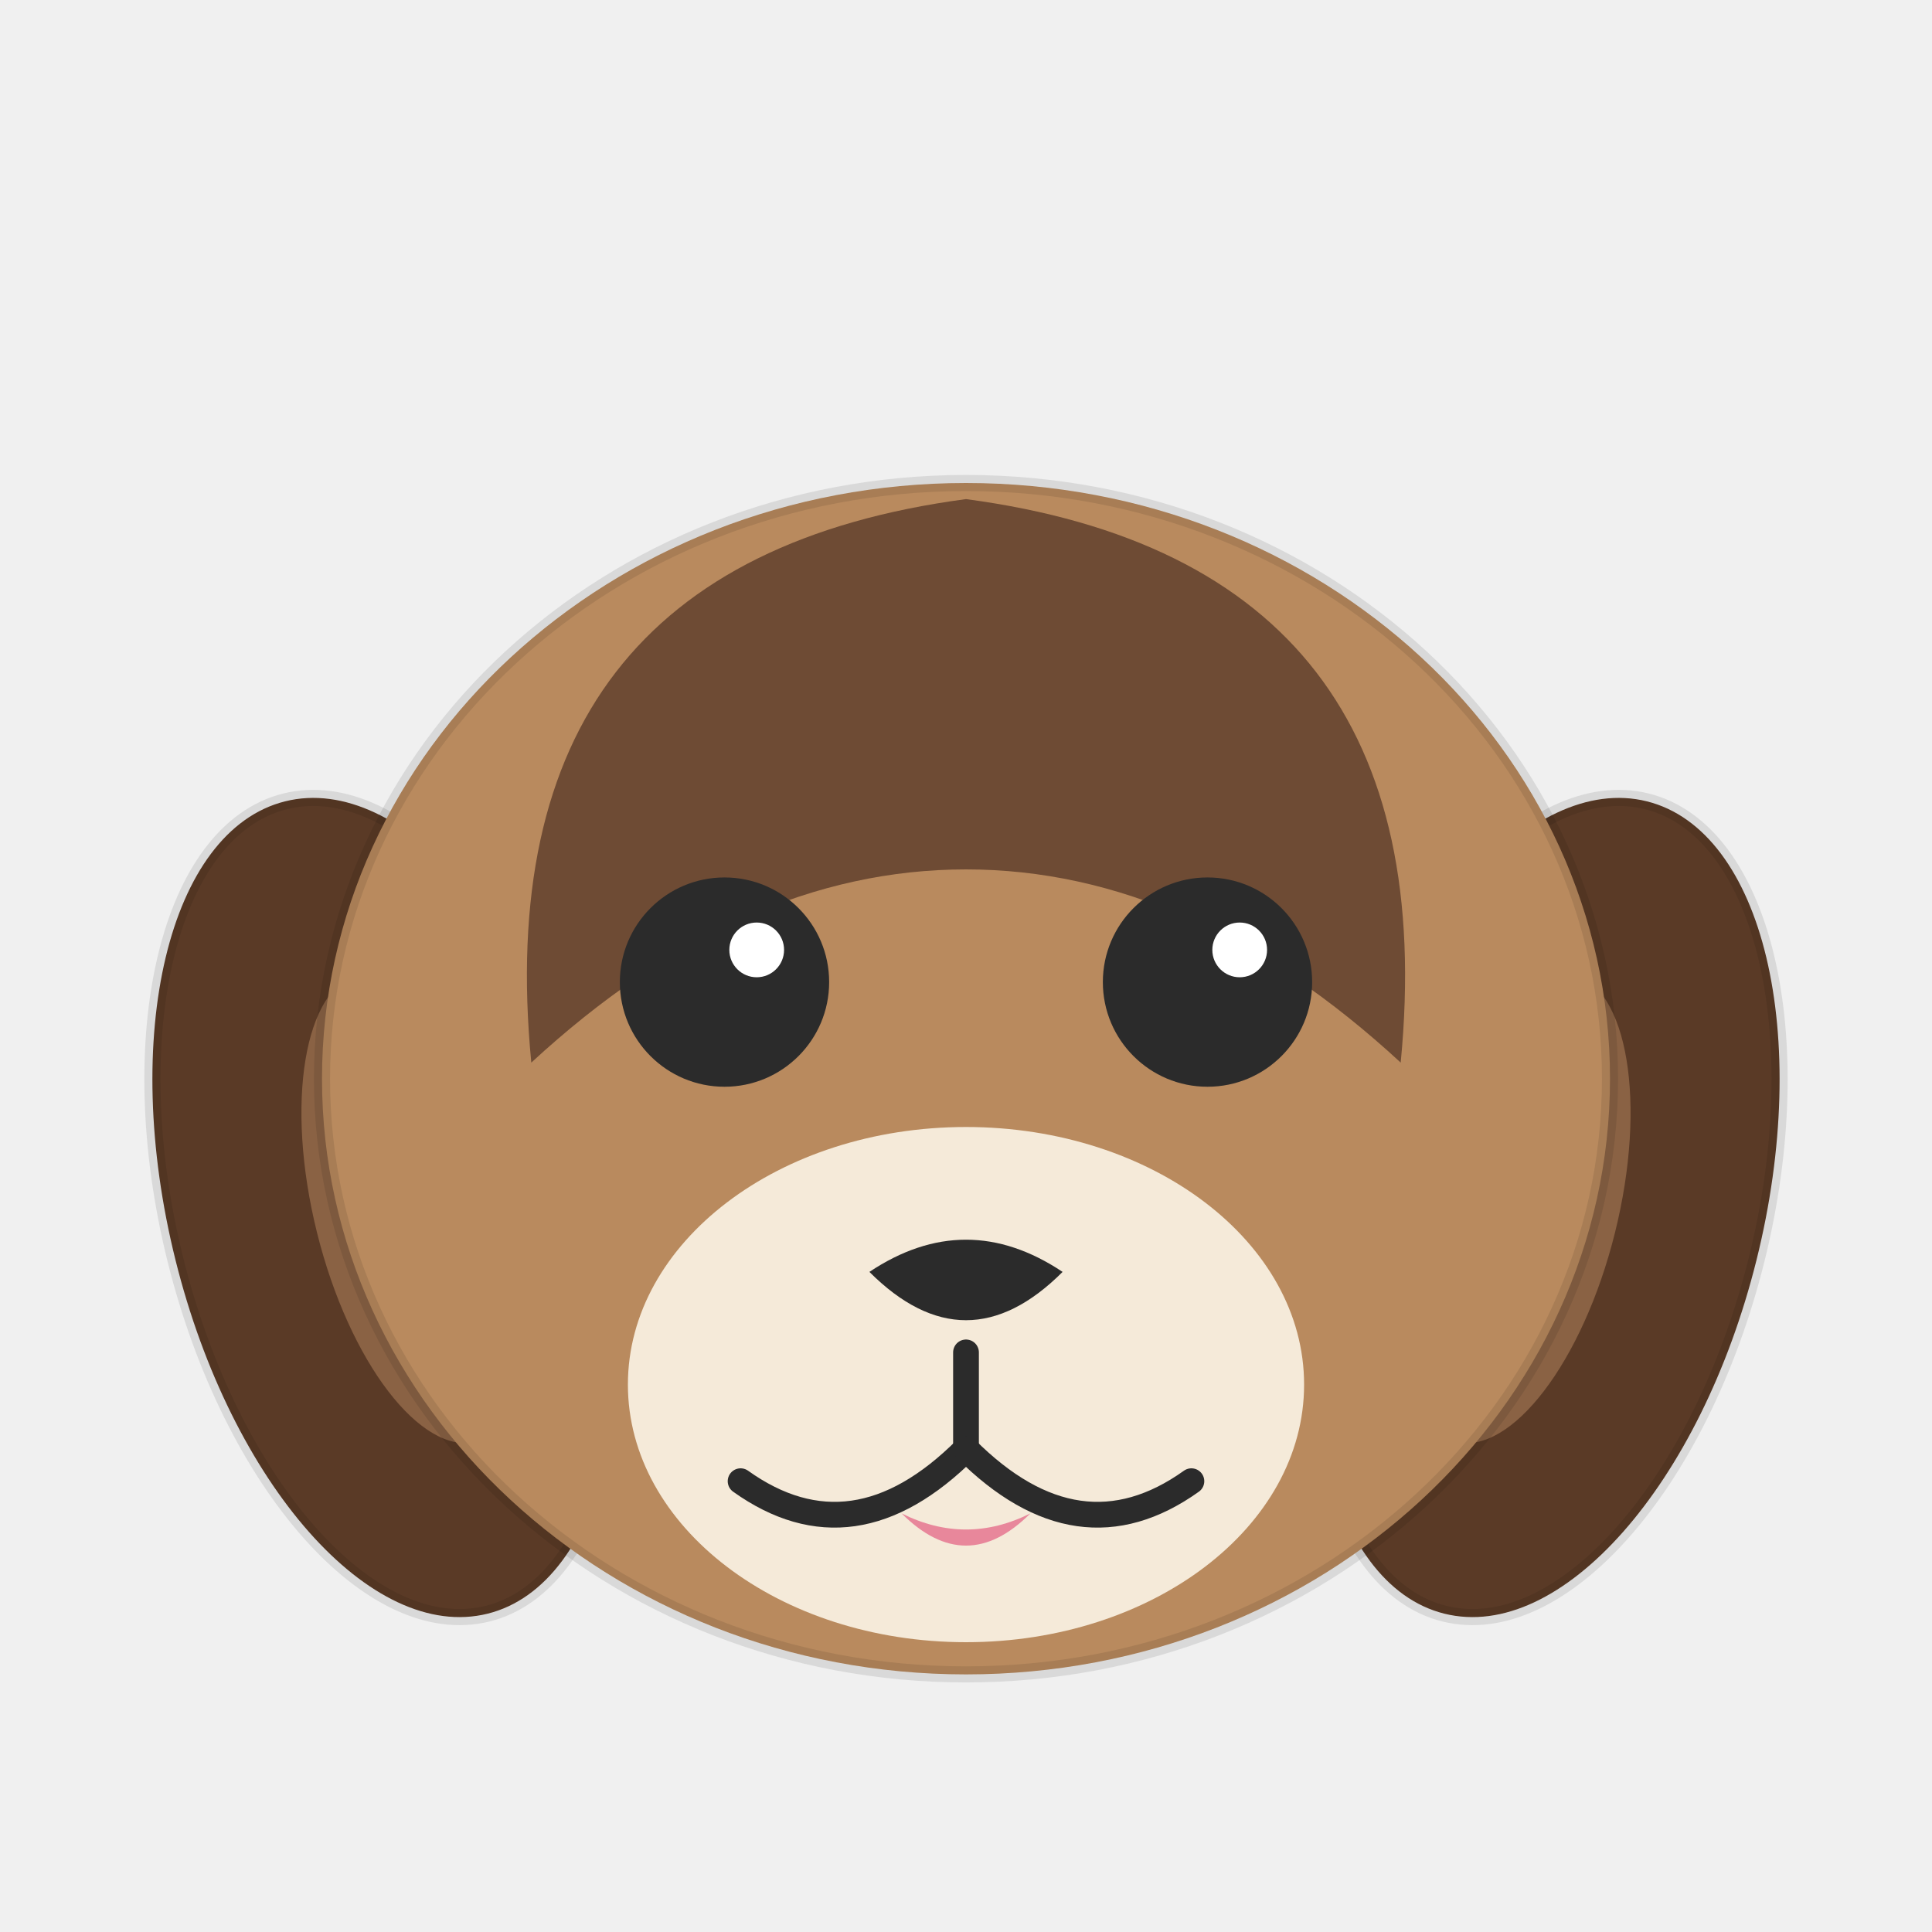
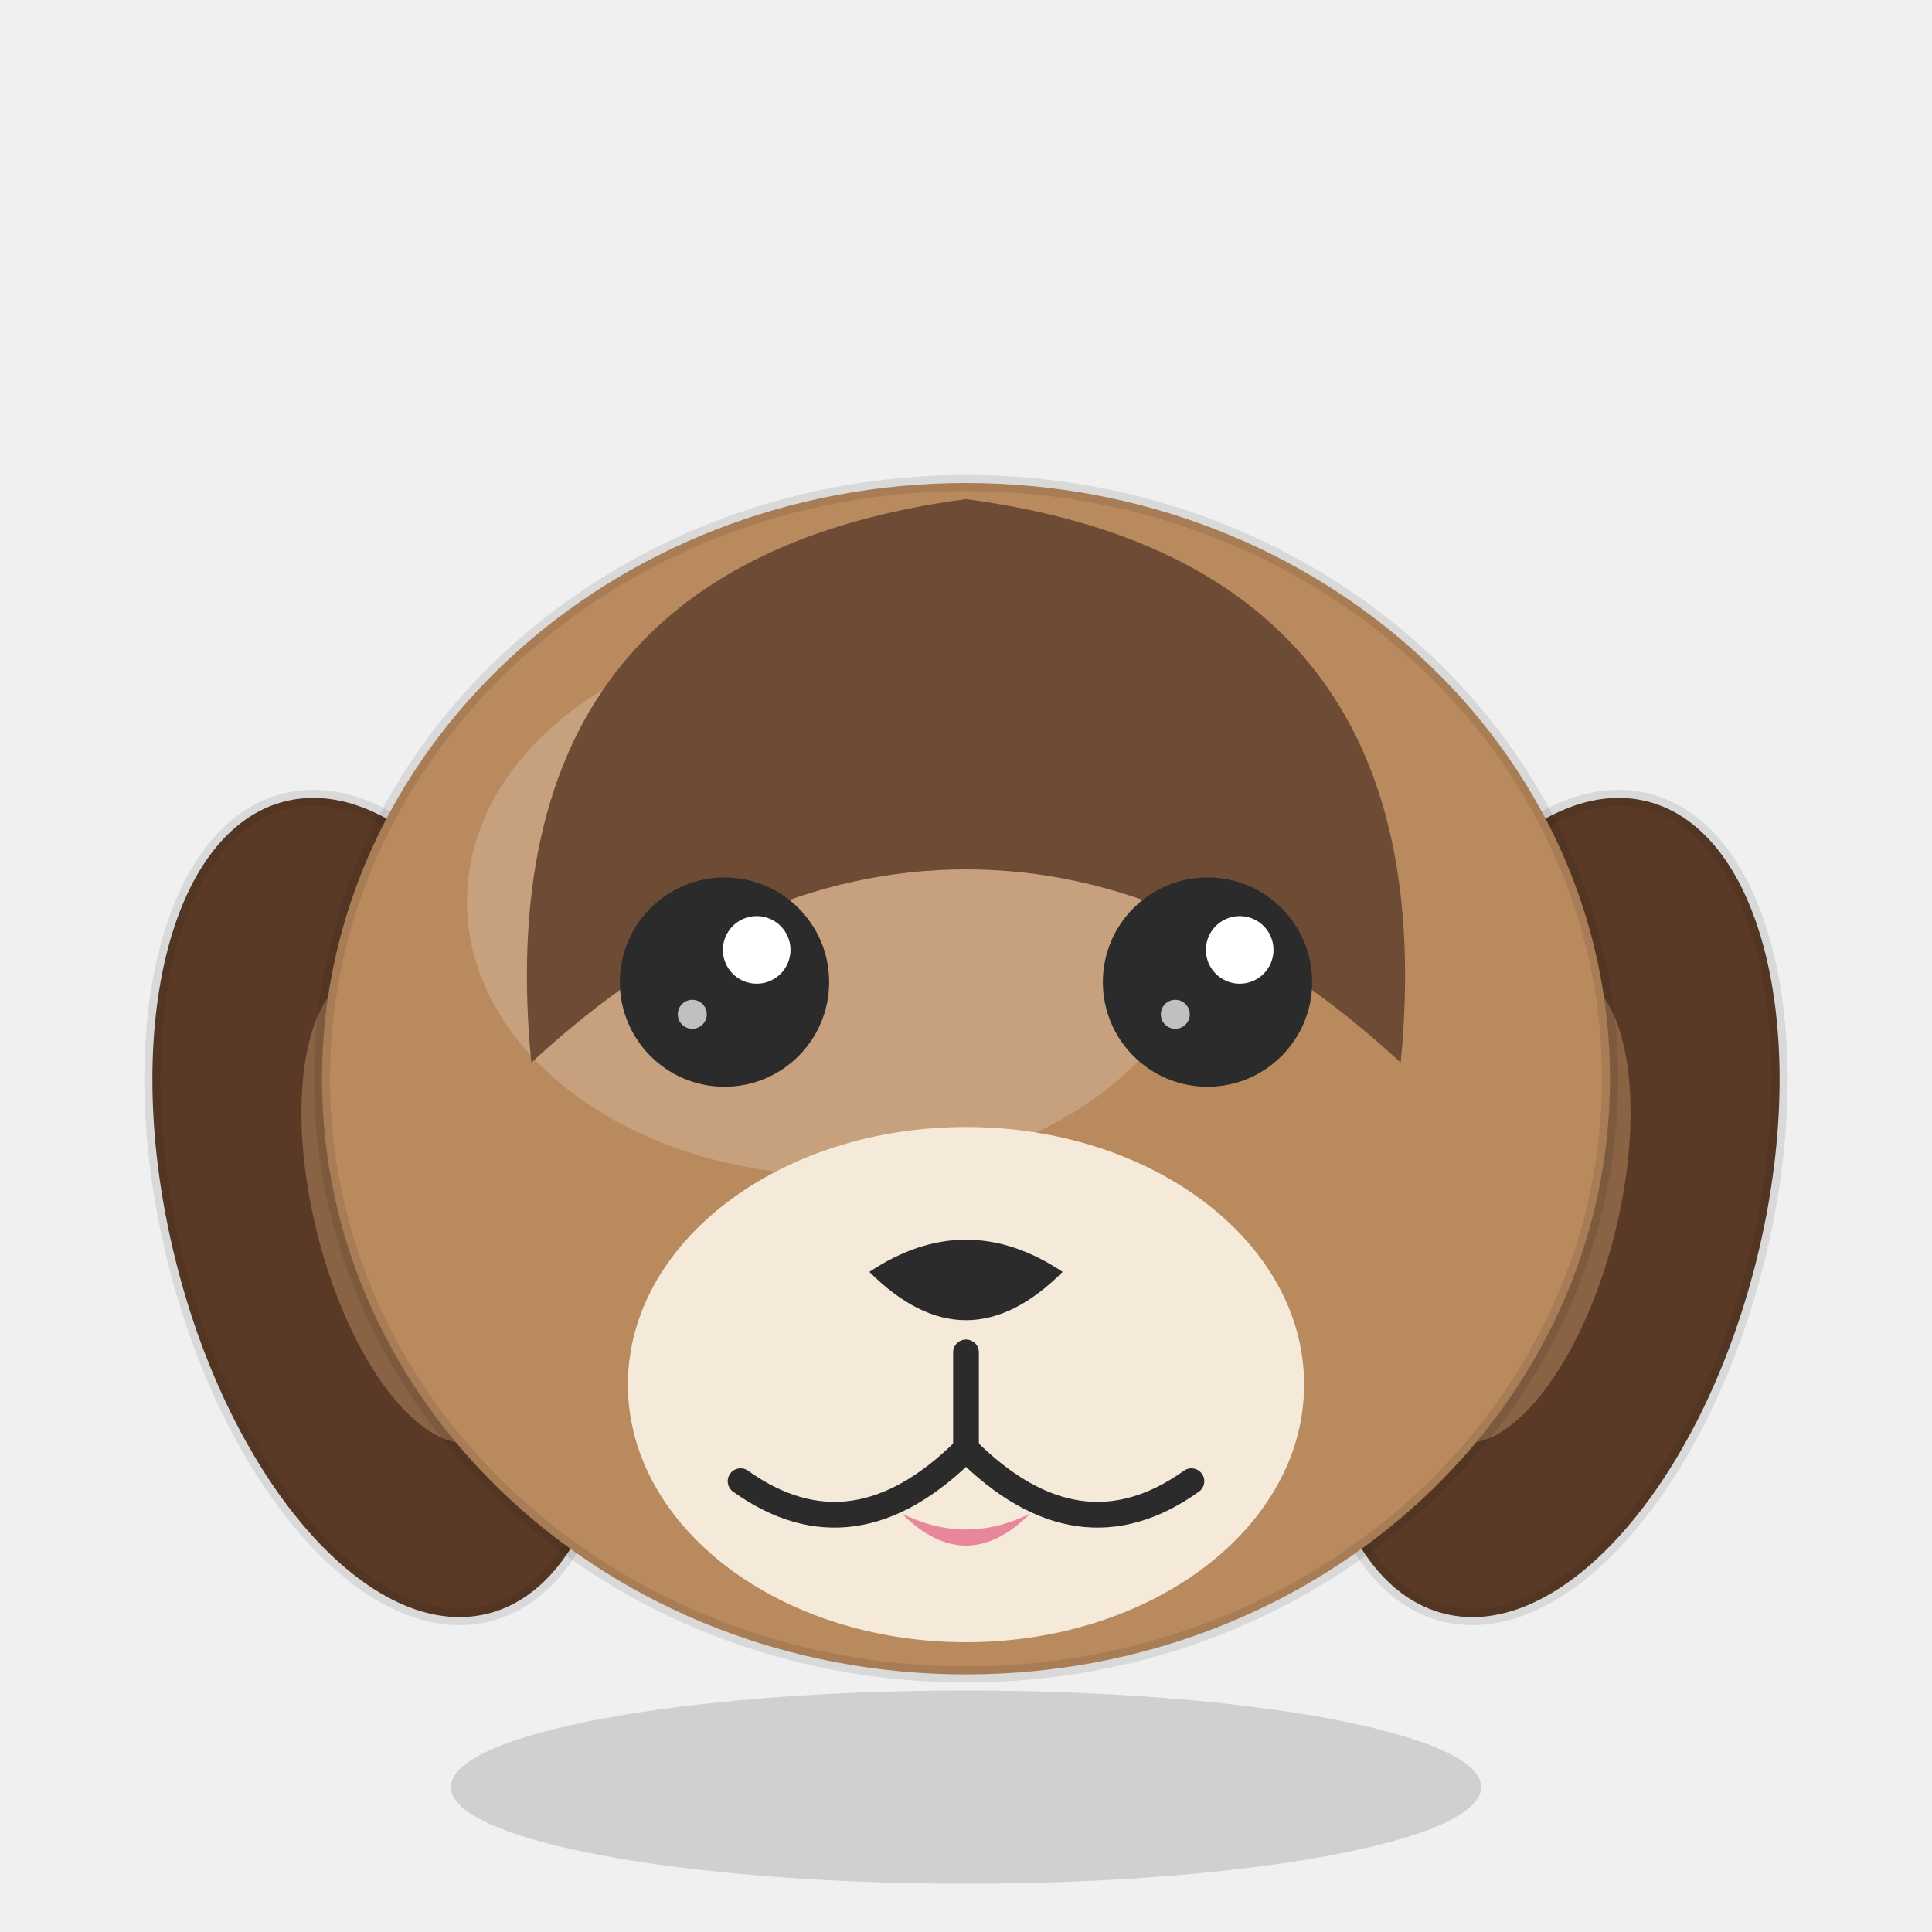
<svg xmlns="http://www.w3.org/2000/svg" viewBox="0 0 240 240" width="240" height="240">
+   <ellipse cx="120" cy="222" rx="64" ry="12" fill="#00000022" />
  <ellipse cx="48" cy="150" rx="27" ry="52" transform="rotate(-14 48 150)" fill="#5A3A26" stroke="#00000018" stroke-width="2" />
  <ellipse cx="192" cy="150" rx="27" ry="52" transform="rotate(14 192 150)" fill="#5A3A26" stroke="#00000018" stroke-width="2" />
  <ellipse cx="52" cy="150" rx="13" ry="30" transform="rotate(-14 52 150)" fill="#8A6244" />
  <ellipse cx="188" cy="150" rx="13" ry="30" transform="rotate(14 188 150)" fill="#8A6244" />
  <ellipse cx="120" cy="134" rx="80" ry="74" fill="#B98A5E" stroke="#00000018" stroke-width="2" />
+   <ellipse cx="104" cy="112" rx="46" ry="34" fill="#D6BBA1" opacity="0.45" />
  <path d="M120 62 Q60 70 66 132 Q92 108 120 108 Q148 108 174 132 Q180 70 120 62 Z" fill="#6E4B34" />
  <ellipse cx="120" cy="172" rx="42" ry="32" fill="#F5EAD9" />
  <circle cx="90" cy="122" r="13" fill="#2B2B2B" />
  <circle cx="150" cy="122" r="13" fill="#2B2B2B" />
-   <circle cx="94" cy="118" r="3.4" fill="#FFFFFF" />
-   <circle cx="154" cy="118" r="3.4" fill="#FFFFFF" />
+   <circle cx="94" cy="118" r="4.2" fill="#FFFFFF" />
+   <circle cx="154" cy="118" r="4.2" fill="#FFFFFF" />
+   <circle cx="86" cy="126" r="1.8" fill="#FFFFFF" opacity="0.7" />
+   <circle cx="146" cy="126" r="1.8" fill="#FFFFFF" opacity="0.7" />
  <path d="M108 158 Q120 170 132 158 Q120 150 108 158 Z" fill="#2B2B2B" />
  <path d="M120 168 V180" stroke="#2B2B2B" stroke-width="3.2" stroke-linecap="round" />
  <path d="M120 180 Q106 194 92 184" stroke="#2B2B2B" stroke-width="3.2" fill="none" stroke-linecap="round" />
  <path d="M120 180 Q134 194 148 184" stroke="#2B2B2B" stroke-width="3.2" fill="none" stroke-linecap="round" />
  <path d="M112 188 Q120 196 128 188 Q120 192 112 188 Z" fill="#E8879B" />
</svg>
